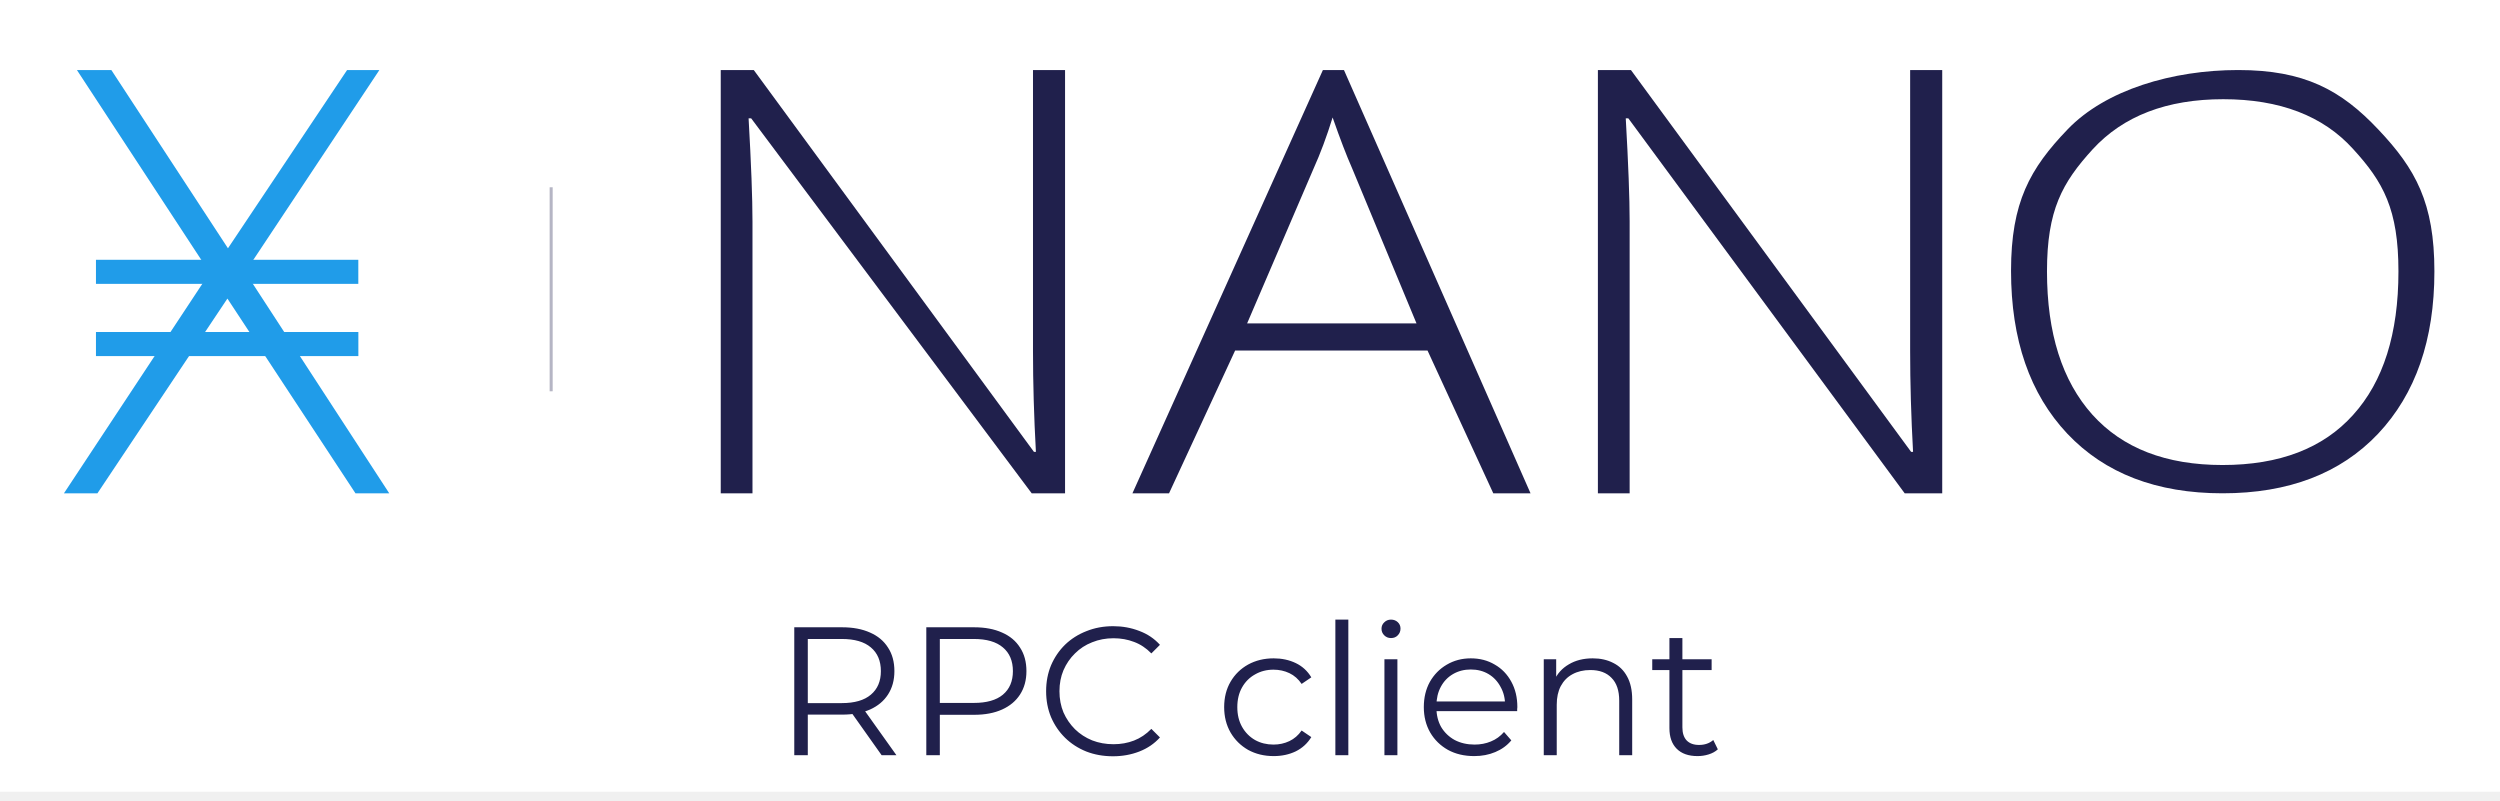
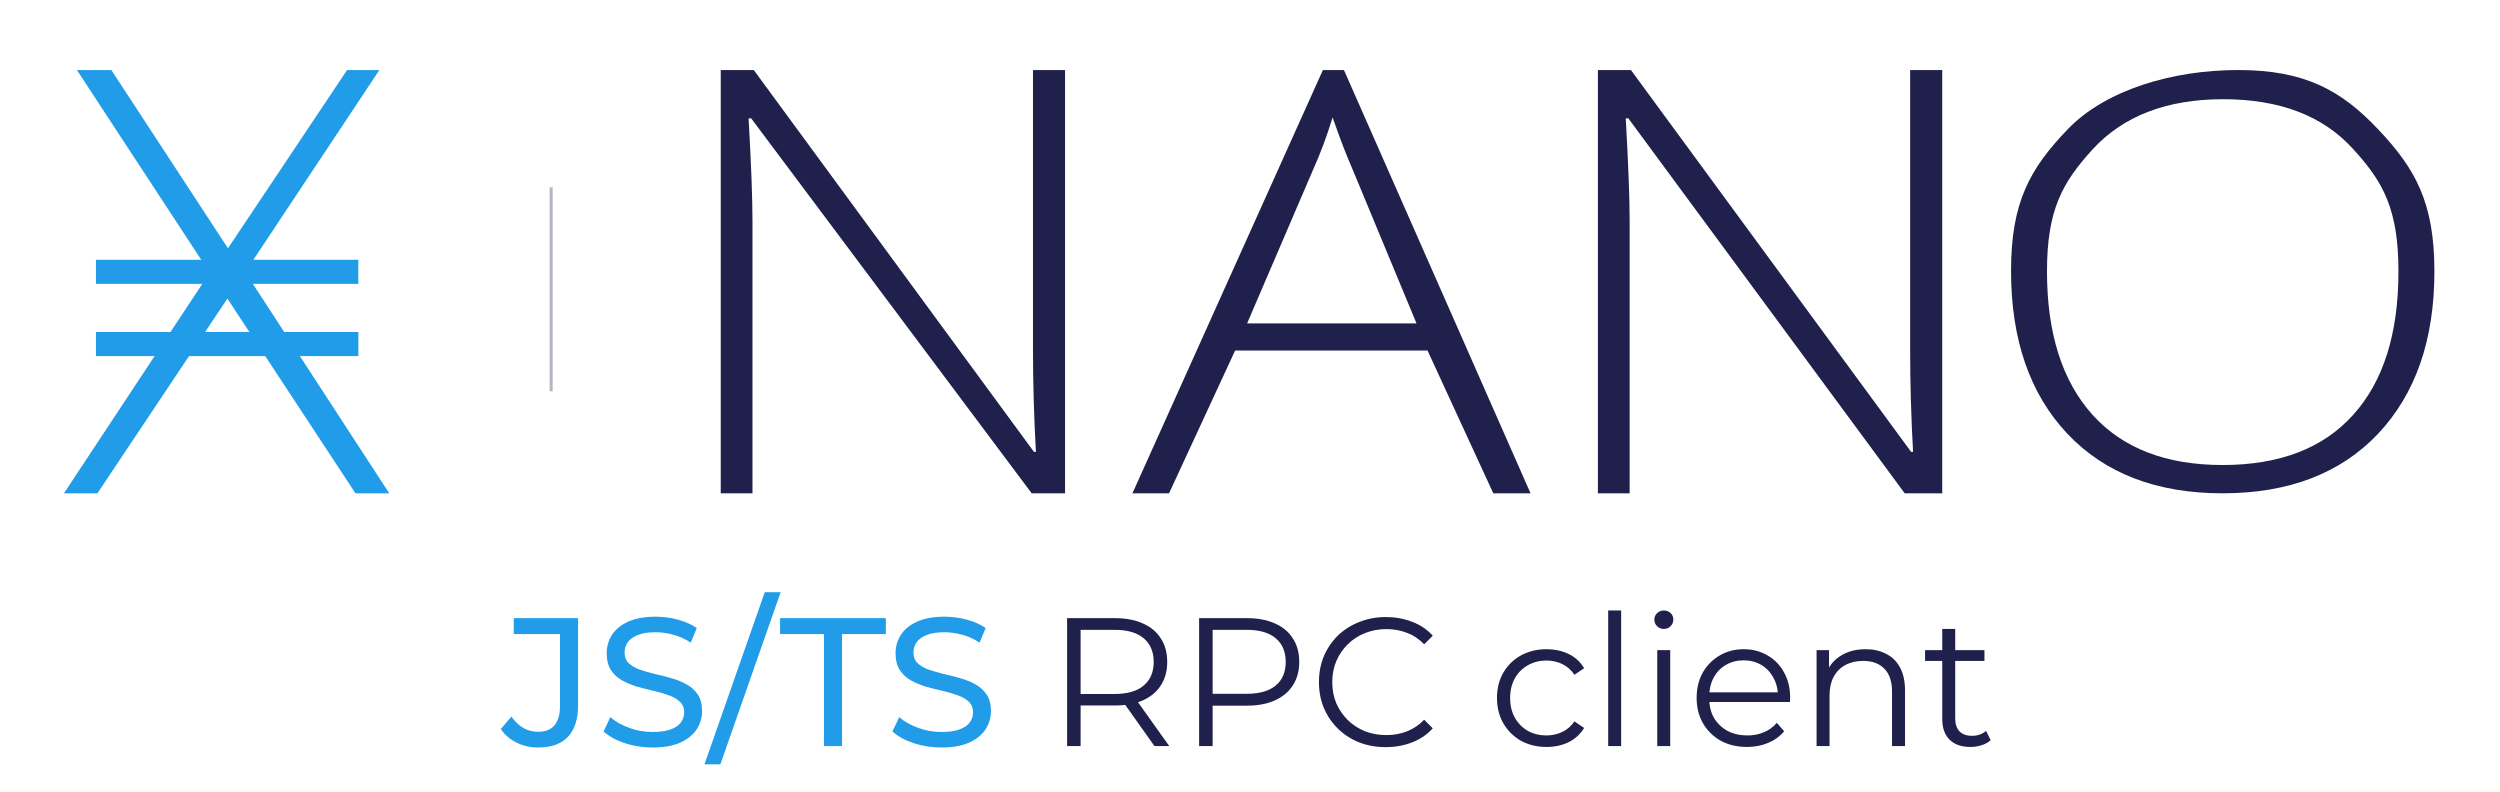
- <svg xmlns="http://www.w3.org/2000/svg" width="821" height="263" viewBox="0 0 821 263" fill="none">
+ <svg xmlns="http://www.w3.org/2000/svg" width="821" height="260" viewBox="0 0 821 260" fill="none">
  <rect width="821" height="260" fill="white" />
  <path d="M127.824 162H116.735L74.682 98.051L31.999 162H21L68.859 89.549L25.259 23H36.564L74.861 81.537L113.986 23H124.589L80.523 89.355L127.824 162Z" fill="#209CE9" />
  <path d="M31.513 85.315H117.67V93.221H31.513V85.315ZM31.513 109.032H117.688V116.938H31.513V109.032Z" fill="#209CE9" />
  <path d="M181 61.5V128.5" stroke="#20204C" stroke-opacity="0.33" />
  <path d="M349.764 162H338.808L246.689 38.868H245.838C246.689 53.833 247.114 65.121 247.114 72.733V162H236.69V23H247.539L339.553 148.397H340.191C339.553 136.786 339.234 125.755 339.234 115.306V23H349.764V162Z" fill="#20204C" />
  <path d="M468.8 115.112H405.614L383.914 162H371.894L434.441 23H441.355L502.627 162H490.394L468.8 115.112ZM409.55 106.211H465.183L444.015 55.22C442.242 51.221 440.114 45.673 437.632 38.578C435.717 44.77 433.626 50.382 431.356 55.413L409.55 106.211Z" fill="#20204C" />
  <path d="M637.826 162H625.499L534.748 38.868H533.899C534.748 53.833 535.175 65.121 535.175 72.733V162H524.749V23H535.597L627.61 148.397H628.248C627.61 136.786 627.291 125.755 627.291 115.306V23H637.826V162Z" fill="#20204C" />
  <path d="M799.456 89.142C799.456 111.59 793.286 129.361 780.949 142.455C768.608 155.485 751.589 162 729.887 162C708.258 162 691.273 155.485 678.937 142.455C666.596 129.361 660.425 111.525 660.425 88.949C660.425 66.436 666.63 55.349 679.04 42.448C691.523 29.483 713.452 23 735.012 23C756.709 23 768.785 29.515 781.053 42.545C793.32 55.51 799.456 66.63 799.456 89.142ZM672.231 89.142C672.231 109.396 677.199 125.071 687.125 136.166C697.056 147.196 711.306 152.711 729.887 152.711C748.609 152.711 762.899 147.229 772.756 136.262C782.687 125.297 787.65 109.59 787.65 89.142C787.65 68.759 782.687 59.767 772.756 48.931C762.899 38.03 748.683 32.579 730.103 32.579C711.591 32.579 697.301 38.062 687.233 49.028C677.234 59.993 672.231 68.952 672.231 89.142Z" fill="#20204C" />
-   <path d="M260.84 248V206H276.56C280.12 206 283.18 206.58 285.74 207.74C288.3 208.86 290.26 210.5 291.62 212.66C293.02 214.78 293.72 217.36 293.72 220.4C293.72 223.36 293.02 225.92 291.62 228.08C290.26 230.2 288.3 231.84 285.74 233C283.18 234.12 280.12 234.68 276.56 234.68H263.3L265.28 232.64V248H260.84ZM289.52 248L278.72 232.76H283.52L294.38 248H289.52ZM265.28 233L263.3 230.9H276.44C280.64 230.9 283.82 229.98 285.98 228.14C288.18 226.3 289.28 223.72 289.28 220.4C289.28 217.04 288.18 214.44 285.98 212.6C283.82 210.76 280.64 209.84 276.44 209.84H263.3L265.28 207.74V233ZM304.199 248V206H319.919C323.479 206 326.539 206.58 329.099 207.74C331.659 208.86 333.619 210.5 334.979 212.66C336.379 214.78 337.079 217.36 337.079 220.4C337.079 223.36 336.379 225.92 334.979 228.08C333.619 230.2 331.659 231.84 329.099 233C326.539 234.16 323.479 234.74 319.919 234.74H306.659L308.639 232.64V248H304.199ZM308.639 233L306.659 230.84H319.799C323.999 230.84 327.179 229.94 329.339 228.14C331.539 226.3 332.639 223.72 332.639 220.4C332.639 217.04 331.539 214.44 329.339 212.6C327.179 210.76 323.999 209.84 319.799 209.84H306.659L308.639 207.74V233ZM365.506 248.36C362.346 248.36 359.426 247.84 356.746 246.8C354.066 245.72 351.746 244.22 349.786 242.3C347.826 240.38 346.286 238.12 345.166 235.52C344.086 232.92 343.546 230.08 343.546 227C343.546 223.92 344.086 221.08 345.166 218.48C346.286 215.88 347.826 213.62 349.786 211.7C351.786 209.78 354.126 208.3 356.806 207.26C359.486 206.18 362.406 205.64 365.566 205.64C368.606 205.64 371.466 206.16 374.146 207.2C376.826 208.2 379.086 209.72 380.926 211.76L378.106 214.58C376.386 212.82 374.486 211.56 372.406 210.8C370.326 210 368.086 209.6 365.686 209.6C363.166 209.6 360.826 210.04 358.666 210.92C356.506 211.76 354.626 212.98 353.026 214.58C351.426 216.14 350.166 217.98 349.246 220.1C348.366 222.18 347.926 224.48 347.926 227C347.926 229.52 348.366 231.84 349.246 233.96C350.166 236.04 351.426 237.88 353.026 239.48C354.626 241.04 356.506 242.26 358.666 243.14C360.826 243.98 363.166 244.4 365.686 244.4C368.086 244.4 370.326 244 372.406 243.2C374.486 242.4 376.386 241.12 378.106 239.36L380.926 242.18C379.086 244.22 376.826 245.76 374.146 246.8C371.466 247.84 368.586 248.36 365.506 248.36ZM418.274 248.3C415.154 248.3 412.354 247.62 409.874 246.26C407.434 244.86 405.514 242.96 404.114 240.56C402.714 238.12 402.014 235.34 402.014 232.22C402.014 229.06 402.714 226.28 404.114 223.88C405.514 221.48 407.434 219.6 409.874 218.24C412.354 216.88 415.154 216.2 418.274 216.2C420.954 216.2 423.374 216.72 425.534 217.76C427.694 218.8 429.394 220.36 430.634 222.44L427.454 224.6C426.374 223 425.034 221.82 423.434 221.06C421.834 220.3 420.094 219.92 418.214 219.92C415.974 219.92 413.954 220.44 412.154 221.48C410.354 222.48 408.934 223.9 407.894 225.74C406.854 227.58 406.334 229.74 406.334 232.22C406.334 234.7 406.854 236.86 407.894 238.7C408.934 240.54 410.354 241.98 412.154 243.02C413.954 244.02 415.974 244.52 418.214 244.52C420.094 244.52 421.834 244.14 423.434 243.38C425.034 242.62 426.374 241.46 427.454 239.9L430.634 242.06C429.394 244.1 427.694 245.66 425.534 246.74C423.374 247.78 420.954 248.3 418.274 248.3ZM438.534 248V203.48H442.794V248H438.534ZM454.647 248V216.5H458.907V248H454.647ZM456.807 209.54C455.927 209.54 455.187 209.24 454.587 208.64C453.987 208.04 453.687 207.32 453.687 206.48C453.687 205.64 453.987 204.94 454.587 204.38C455.187 203.78 455.927 203.48 456.807 203.48C457.687 203.48 458.427 203.76 459.027 204.32C459.627 204.88 459.927 205.58 459.927 206.42C459.927 207.3 459.627 208.04 459.027 208.64C458.467 209.24 457.727 209.54 456.807 209.54ZM484.14 248.3C480.86 248.3 477.98 247.62 475.5 246.26C473.02 244.86 471.08 242.96 469.68 240.56C468.28 238.12 467.58 235.34 467.58 232.22C467.58 229.1 468.24 226.34 469.56 223.94C470.92 221.54 472.76 219.66 475.08 218.3C477.44 216.9 480.08 216.2 483 216.2C485.96 216.2 488.58 216.88 490.86 218.24C493.18 219.56 495 221.44 496.32 223.88C497.64 226.28 498.3 229.06 498.3 232.22C498.3 232.42 498.28 232.64 498.24 232.88C498.24 233.08 498.24 233.3 498.24 233.54H470.82V230.36H495.96L494.28 231.62C494.28 229.34 493.78 227.32 492.78 225.56C491.82 223.76 490.5 222.36 488.82 221.36C487.14 220.36 485.2 219.86 483 219.86C480.84 219.86 478.9 220.36 477.18 221.36C475.46 222.36 474.12 223.76 473.16 225.56C472.2 227.36 471.72 229.42 471.72 231.74V232.4C471.72 234.8 472.24 236.92 473.28 238.76C474.36 240.56 475.84 241.98 477.72 243.02C479.64 244.02 481.82 244.52 484.26 244.52C486.18 244.52 487.96 244.18 489.6 243.5C491.28 242.82 492.72 241.78 493.92 240.38L496.32 243.14C494.92 244.82 493.16 246.1 491.04 246.98C488.96 247.86 486.66 248.3 484.14 248.3ZM523.051 216.2C525.611 216.2 527.851 216.7 529.771 217.7C531.731 218.66 533.251 220.14 534.331 222.14C535.451 224.14 536.011 226.66 536.011 229.7V248H531.751V230.12C531.751 226.8 530.911 224.3 529.231 222.62C527.591 220.9 525.271 220.04 522.271 220.04C520.031 220.04 518.071 220.5 516.391 221.42C514.751 222.3 513.471 223.6 512.551 225.32C511.671 227 511.231 229.04 511.231 231.44V248H506.971V216.5H511.051V225.14L510.391 223.52C511.391 221.24 512.991 219.46 515.191 218.18C517.391 216.86 520.011 216.2 523.051 216.2ZM557.478 248.3C554.518 248.3 552.238 247.5 550.638 245.9C549.038 244.3 548.238 242.04 548.238 239.12V209.54H552.498V238.88C552.498 240.72 552.958 242.14 553.878 243.14C554.838 244.14 556.198 244.64 557.958 244.64C559.838 244.64 561.398 244.1 562.638 243.02L564.138 246.08C563.298 246.84 562.278 247.4 561.078 247.76C559.918 248.12 558.718 248.3 557.478 248.3ZM542.598 220.04V216.5H562.098V220.04H542.598Z" fill="#20204C" />
+   <path d="M176.7 245.48C174.22 245.48 171.9 244.96 169.74 243.92C167.58 242.88 165.82 241.38 164.46 239.42L167.94 235.34C169.1 236.94 170.4 238.18 171.84 239.06C173.32 239.9 174.94 240.32 176.7 240.32C181.5 240.32 183.9 237.48 183.9 231.8V208.22H168.72V203H189.84V231.5C189.84 236.18 188.72 239.68 186.48 242C184.28 244.32 181.02 245.48 176.7 245.48ZM214.302 245.48C211.102 245.48 208.042 245 205.122 244.04C202.202 243.04 199.902 241.76 198.222 240.2L200.442 235.52C202.042 236.92 204.082 238.08 206.562 239C209.042 239.92 211.622 240.38 214.302 240.38C216.742 240.38 218.722 240.1 220.242 239.54C221.762 238.98 222.882 238.22 223.602 237.26C224.322 236.26 224.682 235.14 224.682 233.9C224.682 232.46 224.202 231.3 223.242 230.42C222.322 229.54 221.102 228.84 219.582 228.32C218.102 227.76 216.462 227.28 214.662 226.88C212.862 226.48 211.042 226.02 209.202 225.5C207.402 224.94 205.742 224.24 204.222 223.4C202.742 222.56 201.542 221.44 200.622 220.04C199.702 218.6 199.242 216.76 199.242 214.52C199.242 212.36 199.802 210.38 200.922 208.58C202.082 206.74 203.842 205.28 206.202 204.2C208.602 203.08 211.642 202.52 215.322 202.52C217.762 202.52 220.182 202.84 222.582 203.48C224.982 204.12 227.062 205.04 228.822 206.24L226.842 211.04C225.042 209.84 223.142 208.98 221.142 208.46C219.142 207.9 217.202 207.62 215.322 207.62C212.962 207.62 211.022 207.92 209.502 208.52C207.982 209.12 206.862 209.92 206.142 210.92C205.462 211.92 205.122 213.04 205.122 214.28C205.122 215.76 205.582 216.94 206.502 217.82C207.462 218.7 208.682 219.4 210.162 219.92C211.682 220.44 213.342 220.92 215.142 221.36C216.942 221.76 218.742 222.22 220.542 222.74C222.382 223.26 224.042 223.94 225.522 224.78C227.042 225.62 228.262 226.74 229.182 228.14C230.102 229.54 230.562 231.34 230.562 233.54C230.562 235.66 229.982 237.64 228.822 239.48C227.662 241.28 225.862 242.74 223.422 243.86C221.022 244.94 217.982 245.48 214.302 245.48ZM231.347 251L251.147 194.48H256.367L236.567 251H231.347ZM270.578 245V208.22H256.178V203H290.918V208.22H276.518V245H270.578ZM309.165 245.48C305.965 245.48 302.905 245 299.985 244.04C297.065 243.04 294.765 241.76 293.085 240.2L295.305 235.52C296.905 236.92 298.945 238.08 301.425 239C303.905 239.92 306.485 240.38 309.165 240.38C311.605 240.38 313.585 240.1 315.105 239.54C316.625 238.98 317.745 238.22 318.465 237.26C319.185 236.26 319.545 235.14 319.545 233.9C319.545 232.46 319.065 231.3 318.105 230.42C317.185 229.54 315.965 228.84 314.445 228.32C312.965 227.76 311.325 227.28 309.525 226.88C307.725 226.48 305.905 226.02 304.065 225.5C302.265 224.94 300.605 224.24 299.085 223.4C297.605 222.56 296.405 221.44 295.485 220.04C294.565 218.6 294.105 216.76 294.105 214.52C294.105 212.36 294.665 210.38 295.785 208.58C296.945 206.74 298.705 205.28 301.065 204.2C303.465 203.08 306.505 202.52 310.185 202.52C312.625 202.52 315.045 202.84 317.445 203.48C319.845 204.12 321.925 205.04 323.685 206.24L321.705 211.04C319.905 209.84 318.005 208.98 316.005 208.46C314.005 207.9 312.065 207.62 310.185 207.62C307.825 207.62 305.885 207.92 304.365 208.52C302.845 209.12 301.725 209.92 301.005 210.92C300.325 211.92 299.985 213.04 299.985 214.28C299.985 215.76 300.445 216.94 301.365 217.82C302.325 218.7 303.545 219.4 305.025 219.92C306.545 220.44 308.205 220.92 310.005 221.36C311.805 221.76 313.605 222.22 315.405 222.74C317.245 223.26 318.905 223.94 320.385 224.78C321.905 225.62 323.125 226.74 324.045 228.14C324.965 229.54 325.425 231.34 325.425 233.54C325.425 235.66 324.845 237.64 323.685 239.48C322.525 241.28 320.725 242.74 318.285 243.86C315.885 244.94 312.845 245.48 309.165 245.48Z" fill="#209CE9" />
+   <path d="M350.434 245V203H366.154C369.714 203 372.774 203.58 375.334 204.74C377.894 205.86 379.854 207.5 381.214 209.66C382.614 211.78 383.314 214.36 383.314 217.4C383.314 220.36 382.614 222.92 381.214 225.08C379.854 227.2 377.894 228.84 375.334 230C372.774 231.12 369.714 231.68 366.154 231.68H352.894L354.874 229.64V245H350.434ZM379.114 245L368.314 229.76H373.114L383.974 245H379.114ZM354.874 230L352.894 227.9H366.034C370.234 227.9 373.414 226.98 375.574 225.14C377.774 223.3 378.874 220.72 378.874 217.4C378.874 214.04 377.774 211.44 375.574 209.6C373.414 207.76 370.234 206.84 366.034 206.84H352.894L354.874 204.74V230ZM393.793 245V203H409.513C413.073 203 416.133 203.58 418.693 204.74C421.253 205.86 423.213 207.5 424.573 209.66C425.973 211.78 426.673 214.36 426.673 217.4C426.673 220.36 425.973 222.92 424.573 225.08C423.213 227.2 421.253 228.84 418.693 230C416.133 231.16 413.073 231.74 409.513 231.74H396.253L398.233 229.64V245H393.793ZM398.233 230L396.253 227.84H409.393C413.593 227.84 416.773 226.94 418.933 225.14C421.133 223.3 422.233 220.72 422.233 217.4C422.233 214.04 421.133 211.44 418.933 209.6C416.773 207.76 413.593 206.84 409.393 206.84H396.253L398.233 204.74V230ZM455.1 245.36C451.94 245.36 449.02 244.84 446.34 243.8C443.66 242.72 441.34 241.22 439.38 239.3C437.42 237.38 435.88 235.12 434.76 232.52C433.68 229.92 433.14 227.08 433.14 224C433.14 220.92 433.68 218.08 434.76 215.48C435.88 212.88 437.42 210.62 439.38 208.7C441.38 206.78 443.72 205.3 446.4 204.26C449.08 203.18 452 202.64 455.16 202.64C458.2 202.64 461.06 203.16 463.74 204.2C466.42 205.2 468.68 206.72 470.52 208.76L467.7 211.58C465.98 209.82 464.08 208.56 462 207.8C459.92 207 457.68 206.6 455.28 206.6C452.76 206.6 450.42 207.04 448.26 207.92C446.1 208.76 444.22 209.98 442.62 211.58C441.02 213.14 439.76 214.98 438.84 217.1C437.96 219.18 437.52 221.48 437.52 224C437.52 226.52 437.96 228.84 438.84 230.96C439.76 233.04 441.02 234.88 442.62 236.48C444.22 238.04 446.1 239.26 448.26 240.14C450.42 240.98 452.76 241.4 455.28 241.4C457.68 241.4 459.92 241 462 240.2C464.08 239.4 465.98 238.12 467.7 236.36L470.52 239.18C468.68 241.22 466.42 242.76 463.74 243.8C461.06 244.84 458.18 245.36 455.1 245.36ZM507.868 245.3C504.748 245.3 501.948 244.62 499.468 243.26C497.028 241.86 495.108 239.96 493.708 237.56C492.308 235.12 491.608 232.34 491.608 229.22C491.608 226.06 492.308 223.28 493.708 220.88C495.108 218.48 497.028 216.6 499.468 215.24C501.948 213.88 504.748 213.2 507.868 213.2C510.548 213.2 512.968 213.72 515.128 214.76C517.288 215.8 518.988 217.36 520.228 219.44L517.048 221.6C515.968 220 514.628 218.82 513.028 218.06C511.428 217.3 509.688 216.92 507.808 216.92C505.568 216.92 503.548 217.44 501.748 218.48C499.948 219.48 498.528 220.9 497.488 222.74C496.448 224.58 495.928 226.74 495.928 229.22C495.928 231.7 496.448 233.86 497.488 235.7C498.528 237.54 499.948 238.98 501.748 240.02C503.548 241.02 505.568 241.52 507.808 241.52C509.688 241.52 511.428 241.14 513.028 240.38C514.628 239.62 515.968 238.46 517.048 236.9L520.228 239.06C518.988 241.1 517.288 242.66 515.128 243.74C512.968 244.78 510.548 245.3 507.868 245.3ZM528.128 245V200.48H532.388V245H528.128ZM544.241 245V213.5H548.501V245H544.241ZM546.401 206.54C545.521 206.54 544.781 206.24 544.181 205.64C543.581 205.04 543.281 204.32 543.281 203.48C543.281 202.64 543.581 201.94 544.181 201.38C544.781 200.78 545.521 200.48 546.401 200.48C547.281 200.48 548.021 200.76 548.621 201.32C549.221 201.88 549.521 202.58 549.521 203.42C549.521 204.3 549.221 205.04 548.621 205.64C548.061 206.24 547.321 206.54 546.401 206.54ZM573.734 245.3C570.454 245.3 567.574 244.62 565.094 243.26C562.614 241.86 560.674 239.96 559.274 237.56C557.874 235.12 557.174 232.34 557.174 229.22C557.174 226.1 557.834 223.34 559.154 220.94C560.514 218.54 562.354 216.66 564.674 215.3C567.034 213.9 569.674 213.2 572.594 213.2C575.554 213.2 578.174 213.88 580.454 215.24C582.774 216.56 584.594 218.44 585.914 220.88C587.234 223.28 587.894 226.06 587.894 229.22C587.894 229.42 587.874 229.64 587.834 229.88C587.834 230.08 587.834 230.3 587.834 230.54H560.414V227.36H585.554L583.874 228.62C583.874 226.34 583.374 224.32 582.374 222.56C581.414 220.76 580.094 219.36 578.414 218.36C576.734 217.36 574.794 216.86 572.594 216.86C570.434 216.86 568.494 217.36 566.774 218.36C565.054 219.36 563.714 220.76 562.754 222.56C561.794 224.36 561.314 226.42 561.314 228.74V229.4C561.314 231.8 561.834 233.92 562.874 235.76C563.954 237.56 565.434 238.98 567.314 240.02C569.234 241.02 571.414 241.52 573.854 241.52C575.774 241.52 577.554 241.18 579.194 240.5C580.874 239.82 582.314 238.78 583.514 237.38L585.914 240.14C584.514 241.82 582.754 243.1 580.634 243.98C578.554 244.86 576.254 245.3 573.734 245.3ZM612.645 213.2C615.205 213.2 617.445 213.7 619.365 214.7C621.325 215.66 622.845 217.14 623.925 219.14C625.045 221.14 625.605 223.66 625.605 226.7V245H621.345V227.12C621.345 223.8 620.505 221.3 618.825 219.62C617.185 217.9 614.865 217.04 611.865 217.04C609.625 217.04 607.665 217.5 605.985 218.42C604.345 219.3 603.065 220.6 602.145 222.32C601.265 224 600.825 226.04 600.825 228.44V245H596.565V213.5H600.645V222.14L599.985 220.52C600.985 218.24 602.585 216.46 604.785 215.18C606.985 213.86 609.605 213.2 612.645 213.2ZM647.072 245.3C644.112 245.3 641.832 244.5 640.232 242.9C638.632 241.3 637.832 239.04 637.832 236.12V206.54H642.092V235.88C642.092 237.72 642.552 239.14 643.472 240.14C644.432 241.14 645.792 241.64 647.552 241.64C649.432 241.64 650.992 241.1 652.232 240.02L653.732 243.08C652.892 243.84 651.872 244.4 650.672 244.76C649.512 245.12 648.312 245.3 647.072 245.3ZM632.192 217.04V213.5H651.692V217.04H632.192Z" fill="#20204C" />
</svg>
